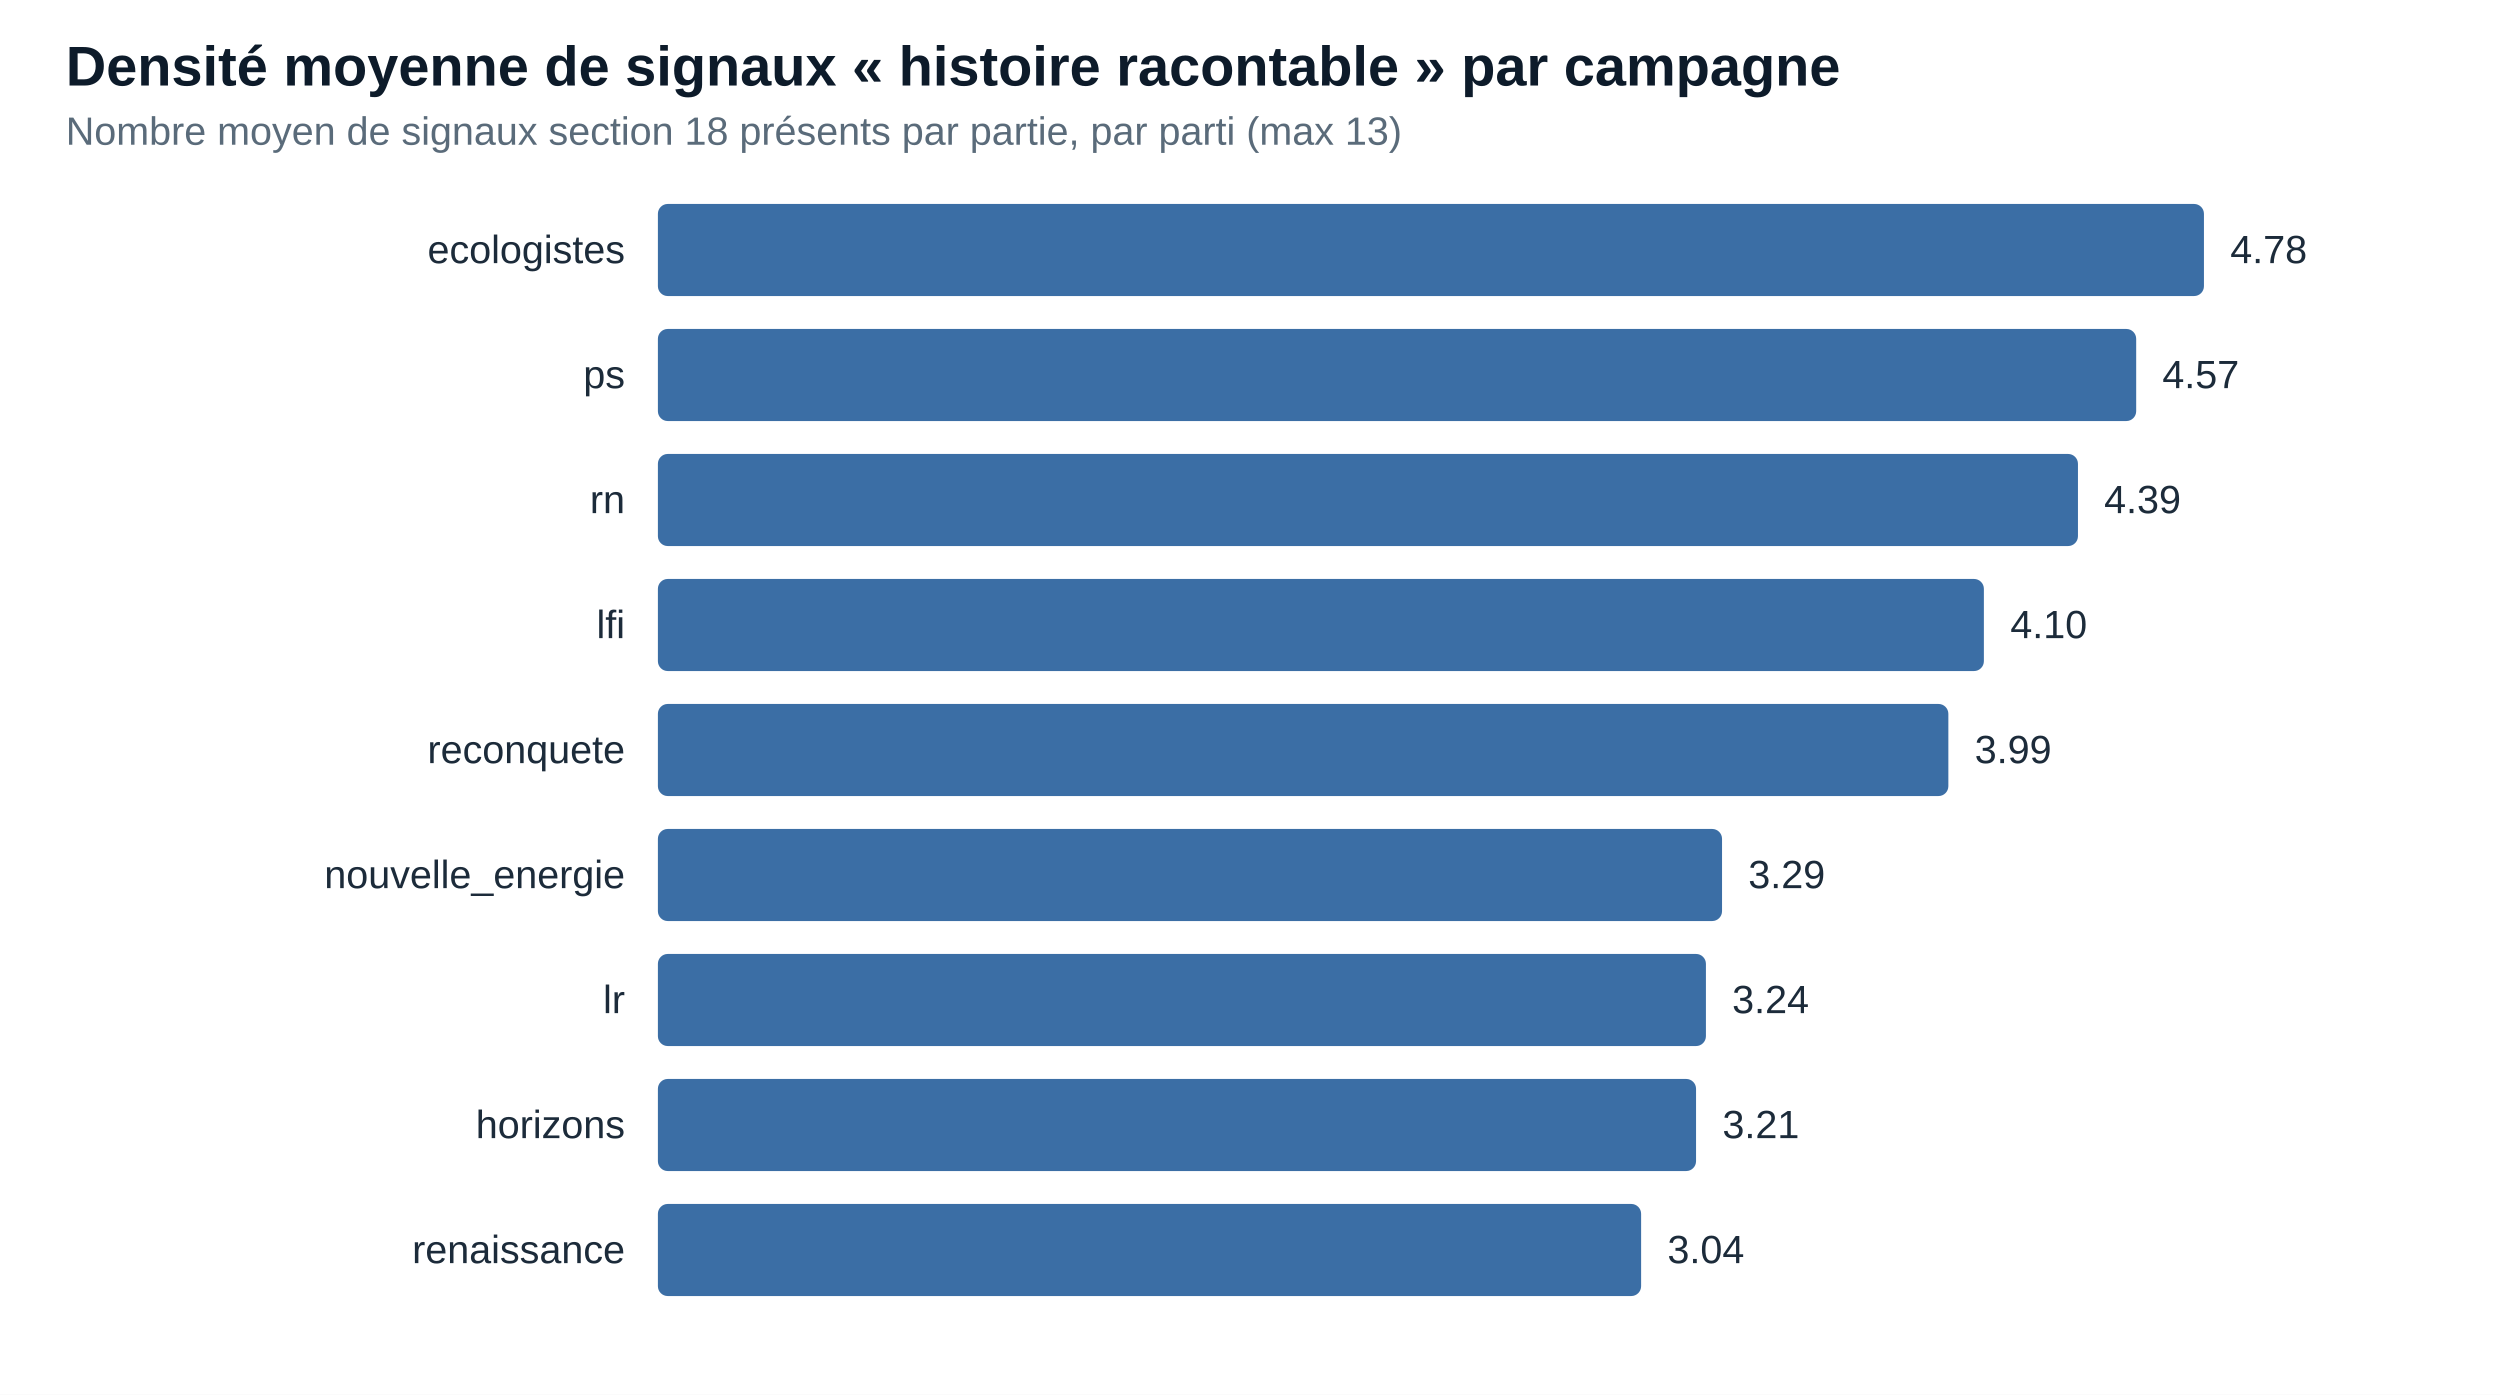
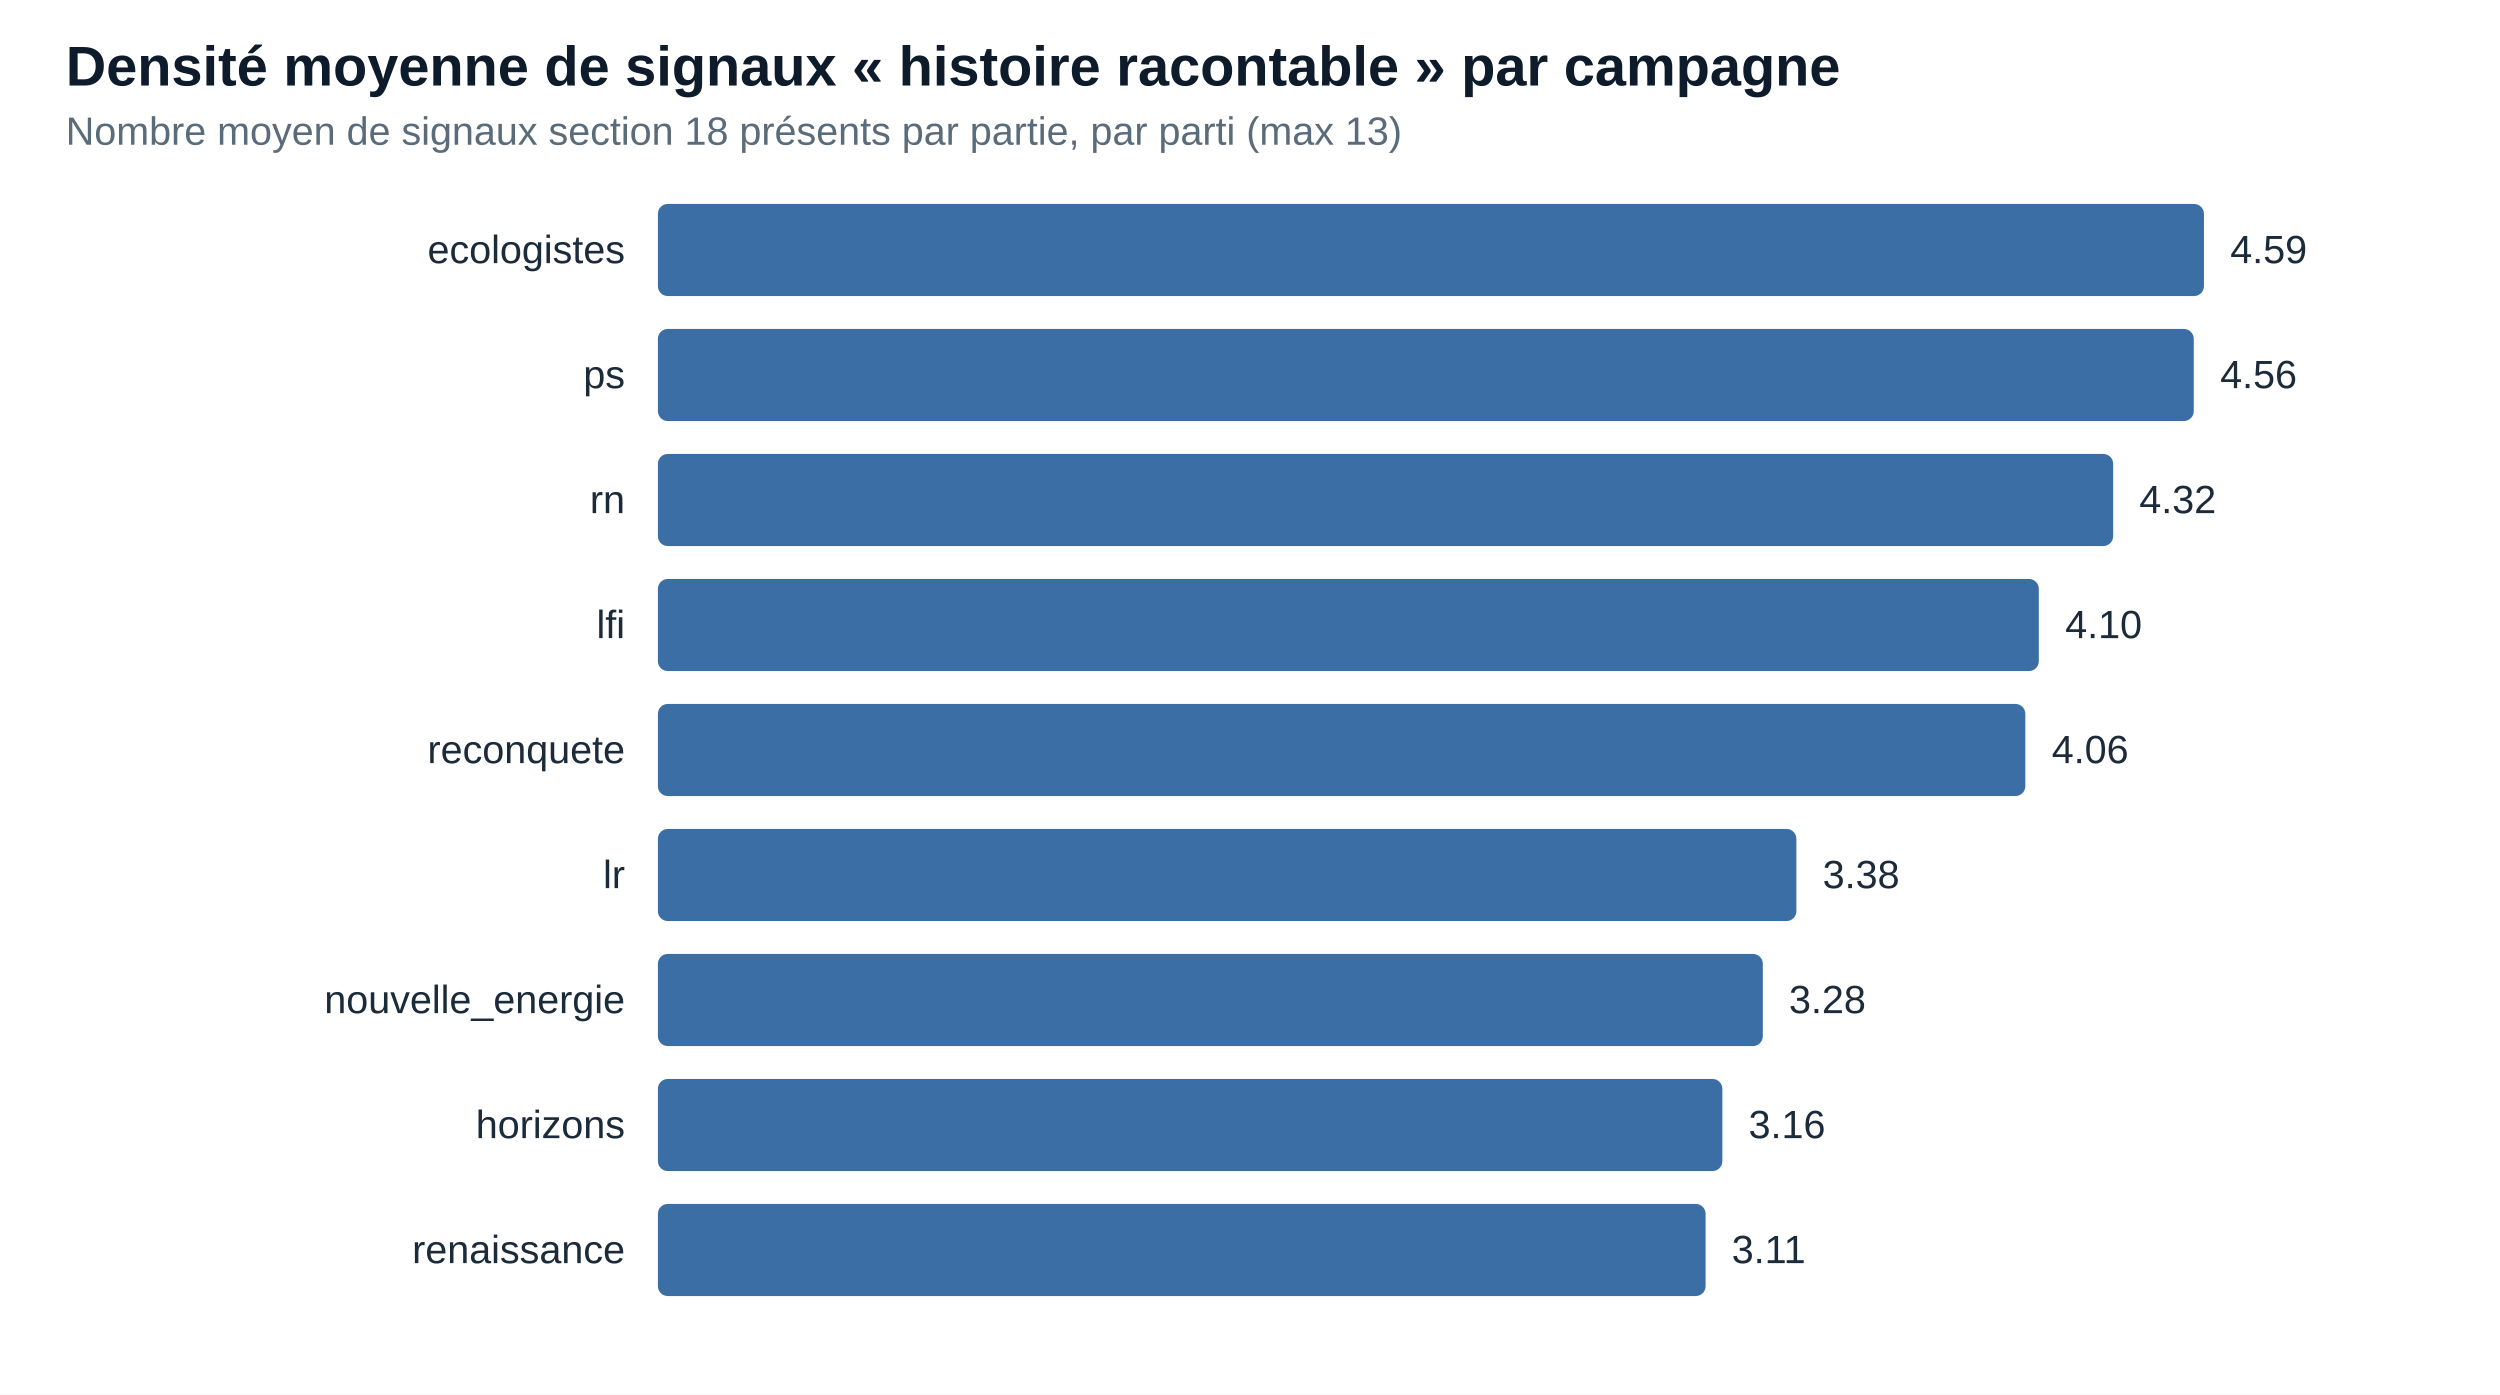
<svg xmlns="http://www.w3.org/2000/svg" width="760" height="424" viewBox="0 0 760 424">
  <rect width="760" height="424" fill="#ffffff" />
  <text x="20" y="26" font-size="17" font-weight="700" fill="#0d1b2a" style="font-family:Arial,Helvetica,sans-serif">Densité moyenne de signaux « histoire racontable » par campagne</text>
  <text x="20" y="44" font-size="12" fill="#5a6b7a" style="font-family:Arial,Helvetica,sans-serif">Nombre moyen de signaux section 18 présents par partie, par parti (max 13)</text>
  <text x="190" y="80" text-anchor="end" font-size="12" fill="#1c2b3a" style="font-family:Arial,Helvetica,sans-serif">ecologistes</text>
  <rect x="200" y="62" width="470.0" height="28" fill="#3b6ea5" rx="3" />
-   <text x="678" y="80" font-size="12" fill="#1c2b3a" style="font-family:Arial,Helvetica,sans-serif">4.78</text>
+   <text x="678" y="80" font-size="12" fill="#1c2b3a" style="font-family:Arial,Helvetica,sans-serif">4.59</text>
  <text x="190" y="118" text-anchor="end" font-size="12" fill="#1c2b3a" style="font-family:Arial,Helvetica,sans-serif">ps</text>
-   <rect x="200" y="100" width="449.4" height="28" fill="#3b6ea5" rx="3" />
-   <text x="657.351" y="118" font-size="12" fill="#1c2b3a" style="font-family:Arial,Helvetica,sans-serif">4.57</text>
+   <rect x="200" y="100" width="466.9" height="28" fill="#3b6ea5" rx="3" />
+   <text x="674.928" y="118" font-size="12" fill="#1c2b3a" style="font-family:Arial,Helvetica,sans-serif">4.56</text>
  <text x="190" y="156" text-anchor="end" font-size="12" fill="#1c2b3a" style="font-family:Arial,Helvetica,sans-serif">rn</text>
-   <rect x="200" y="138" width="431.7" height="28" fill="#3b6ea5" rx="3" />
-   <text x="639.653" y="156" font-size="12" fill="#1c2b3a" style="font-family:Arial,Helvetica,sans-serif">4.39</text>
+   <rect x="200" y="138" width="442.4" height="28" fill="#3b6ea5" rx="3" />
+   <text x="650.353" y="156" font-size="12" fill="#1c2b3a" style="font-family:Arial,Helvetica,sans-serif">4.32</text>
  <text x="190" y="194" text-anchor="end" font-size="12" fill="#1c2b3a" style="font-family:Arial,Helvetica,sans-serif">lfi</text>
-   <rect x="200" y="176" width="403.1" height="28" fill="#3b6ea5" rx="3" />
-   <text x="611.138" y="194" font-size="12" fill="#1c2b3a" style="font-family:Arial,Helvetica,sans-serif">4.10</text>
+   <rect x="200" y="176" width="419.8" height="28" fill="#3b6ea5" rx="3" />
+   <text x="627.826" y="194" font-size="12" fill="#1c2b3a" style="font-family:Arial,Helvetica,sans-serif">4.10</text>
  <text x="190" y="232" text-anchor="end" font-size="12" fill="#1c2b3a" style="font-family:Arial,Helvetica,sans-serif">reconquete</text>
-   <rect x="200" y="214" width="392.3" height="28" fill="#3b6ea5" rx="3" />
-   <text x="600.322" y="232" font-size="12" fill="#1c2b3a" style="font-family:Arial,Helvetica,sans-serif">3.99</text>
-   <text x="190" y="270" text-anchor="end" font-size="12" fill="#1c2b3a" style="font-family:Arial,Helvetica,sans-serif">nouvelle_energie</text>
-   <rect x="200" y="252" width="323.5" height="28" fill="#3b6ea5" rx="3" />
-   <text x="531.494" y="270" font-size="12" fill="#1c2b3a" style="font-family:Arial,Helvetica,sans-serif">3.29</text>
-   <text x="190" y="308" text-anchor="end" font-size="12" fill="#1c2b3a" style="font-family:Arial,Helvetica,sans-serif">lr</text>
-   <rect x="200" y="290" width="318.6" height="28" fill="#3b6ea5" rx="3" />
-   <text x="526.577" y="308" font-size="12" fill="#1c2b3a" style="font-family:Arial,Helvetica,sans-serif">3.24</text>
+   <rect x="200" y="214" width="415.7" height="28" fill="#3b6ea5" rx="3" />
+   <text x="623.73" y="232" font-size="12" fill="#1c2b3a" style="font-family:Arial,Helvetica,sans-serif">4.06</text>
+   <text x="190" y="270" text-anchor="end" font-size="12" fill="#1c2b3a" style="font-family:Arial,Helvetica,sans-serif">lr</text>
+   <rect x="200" y="252" width="346.1" height="28" fill="#3b6ea5" rx="3" />
+   <text x="554.1" y="270" font-size="12" fill="#1c2b3a" style="font-family:Arial,Helvetica,sans-serif">3.38</text>
+   <text x="190" y="308" text-anchor="end" font-size="12" fill="#1c2b3a" style="font-family:Arial,Helvetica,sans-serif">nouvelle_energie</text>
+   <rect x="200" y="290" width="335.9" height="28" fill="#3b6ea5" rx="3" />
+   <text x="543.861" y="308" font-size="12" fill="#1c2b3a" style="font-family:Arial,Helvetica,sans-serif">3.28</text>
  <text x="190" y="346" text-anchor="end" font-size="12" fill="#1c2b3a" style="font-family:Arial,Helvetica,sans-serif">horizons</text>
-   <rect x="200" y="328" width="315.6" height="28" fill="#3b6ea5" rx="3" />
-   <text x="523.628" y="346" font-size="12" fill="#1c2b3a" style="font-family:Arial,Helvetica,sans-serif">3.21</text>
+   <rect x="200" y="328" width="323.6" height="28" fill="#3b6ea5" rx="3" />
+   <text x="531.573" y="346" font-size="12" fill="#1c2b3a" style="font-family:Arial,Helvetica,sans-serif">3.16</text>
  <text x="190" y="384" text-anchor="end" font-size="12" fill="#1c2b3a" style="font-family:Arial,Helvetica,sans-serif">renaissance</text>
-   <rect x="200" y="366" width="298.9" height="28" fill="#3b6ea5" rx="3" />
-   <text x="506.912" y="384" font-size="12" fill="#1c2b3a" style="font-family:Arial,Helvetica,sans-serif">3.04</text>
+   <rect x="200" y="366" width="318.5" height="28" fill="#3b6ea5" rx="3" />
+   <text x="526.453" y="384" font-size="12" fill="#1c2b3a" style="font-family:Arial,Helvetica,sans-serif">3.11</text>
</svg>
